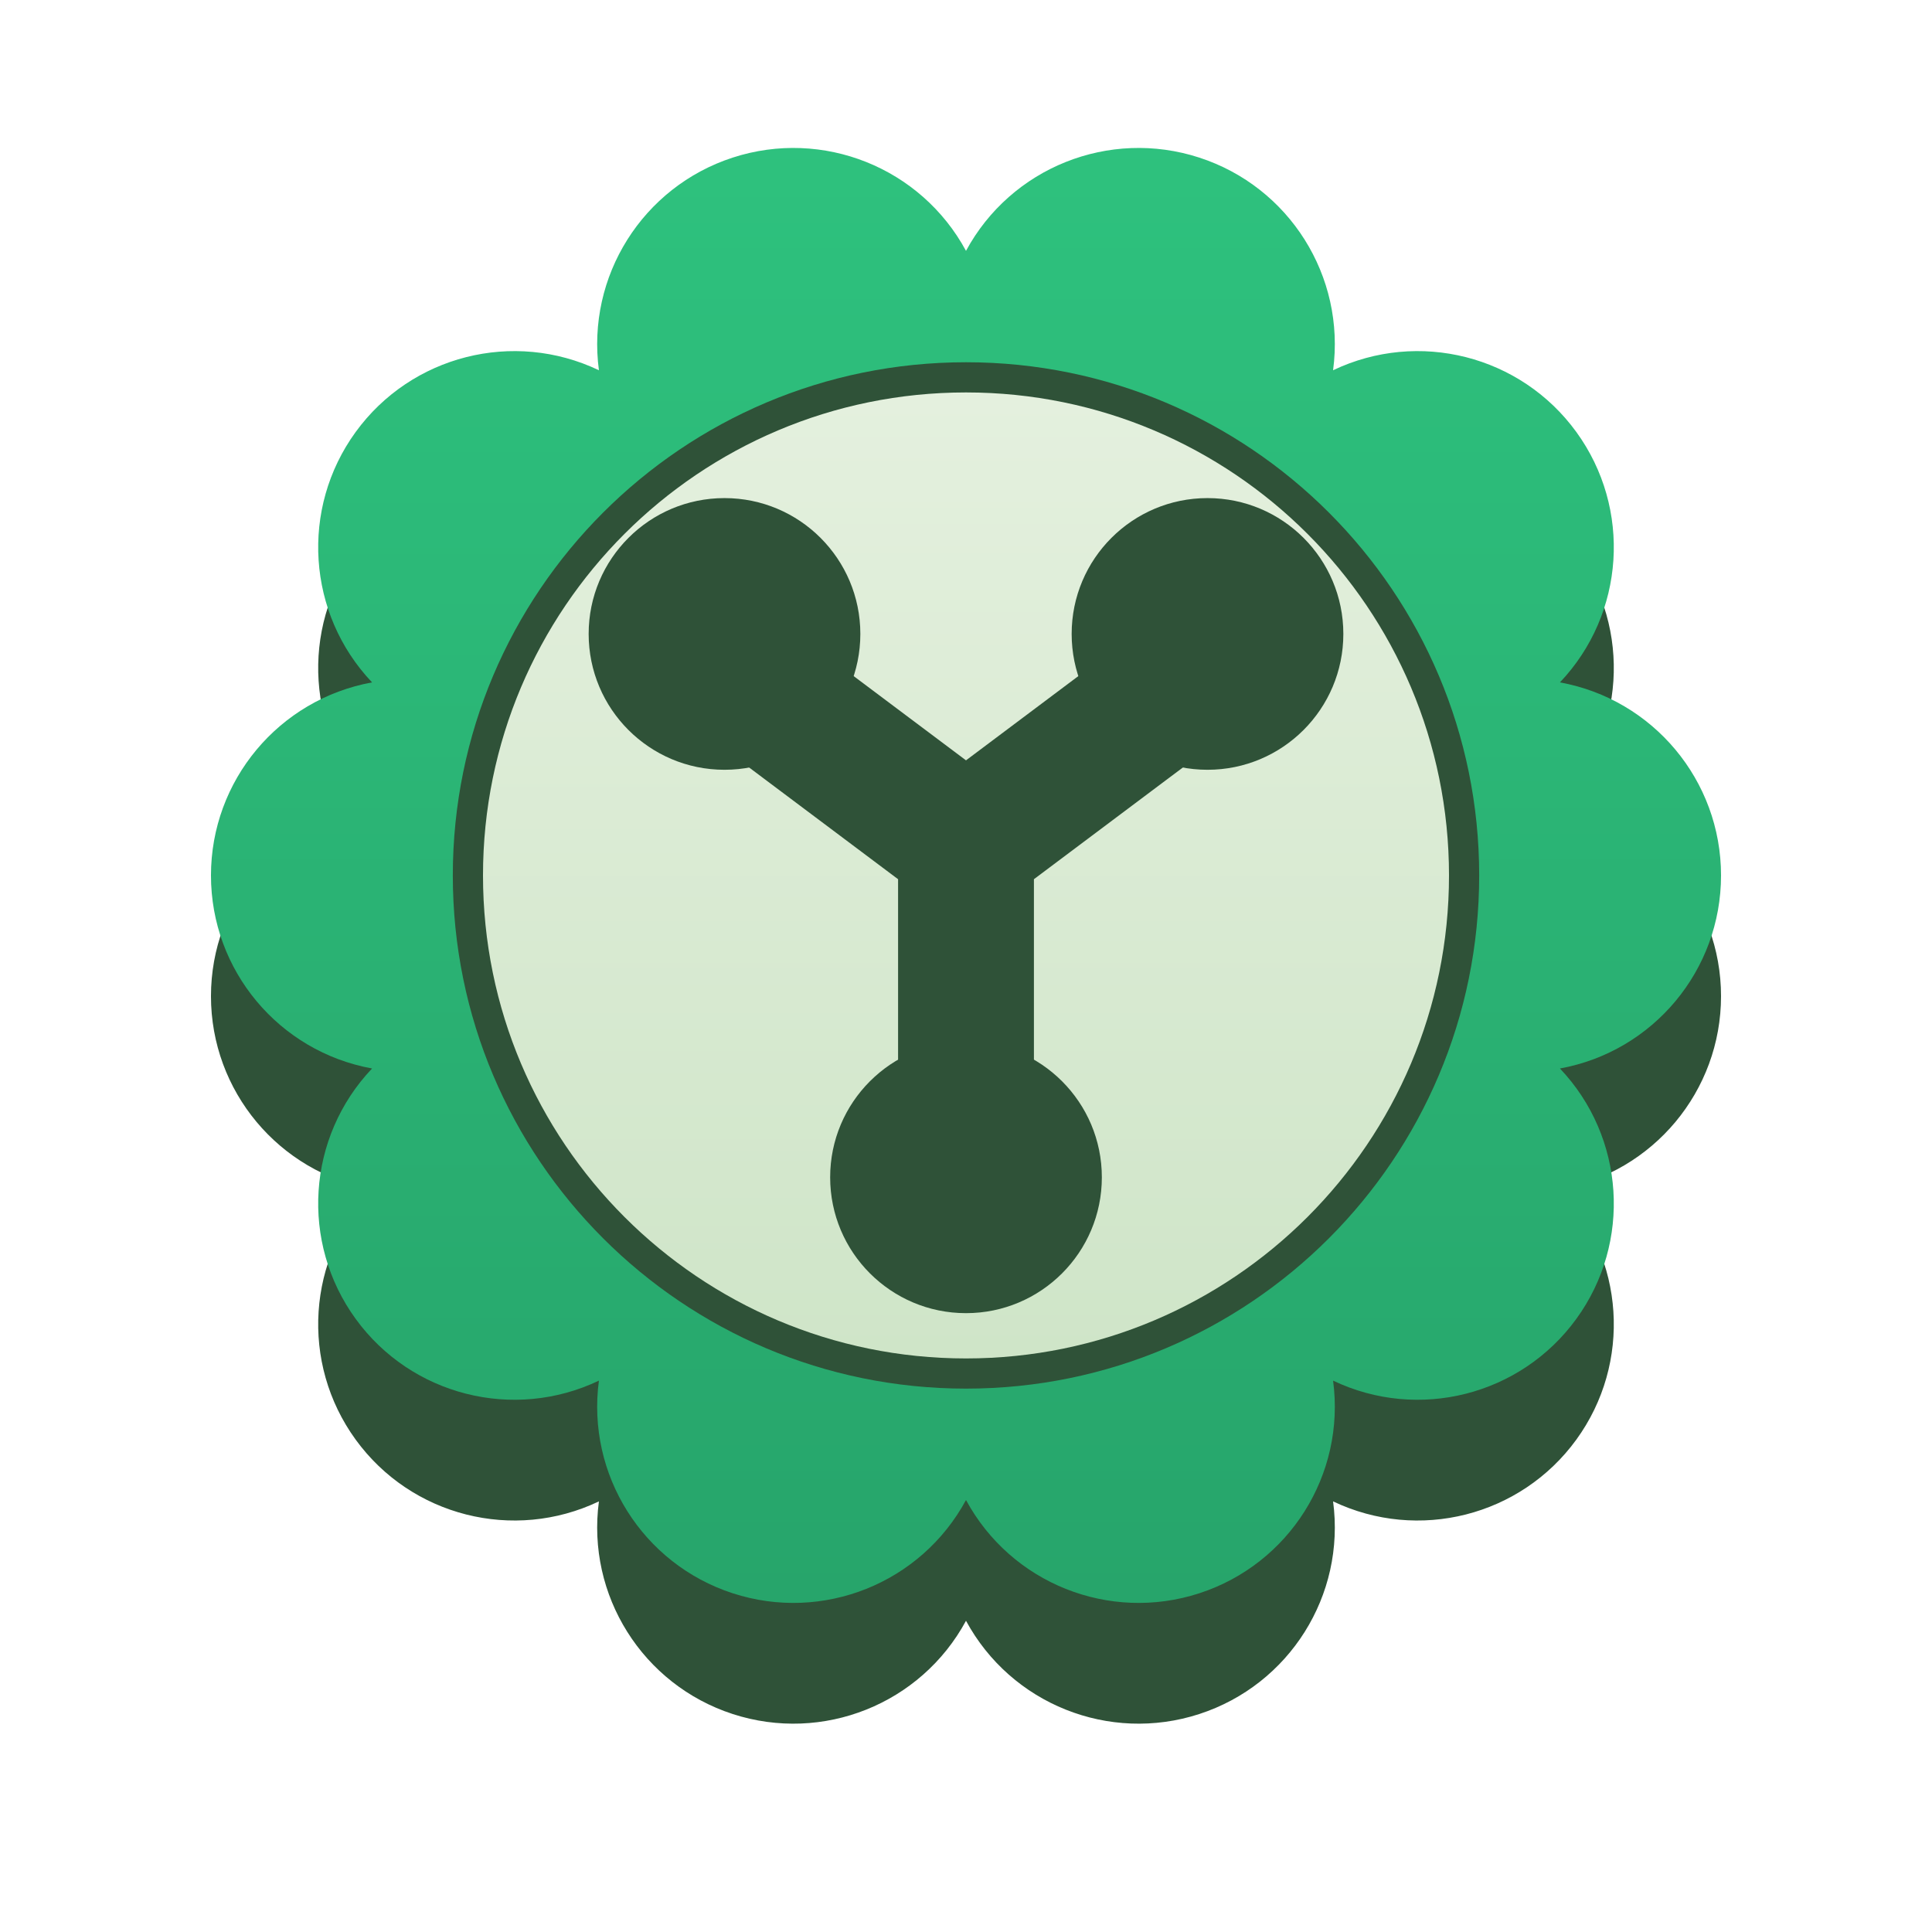
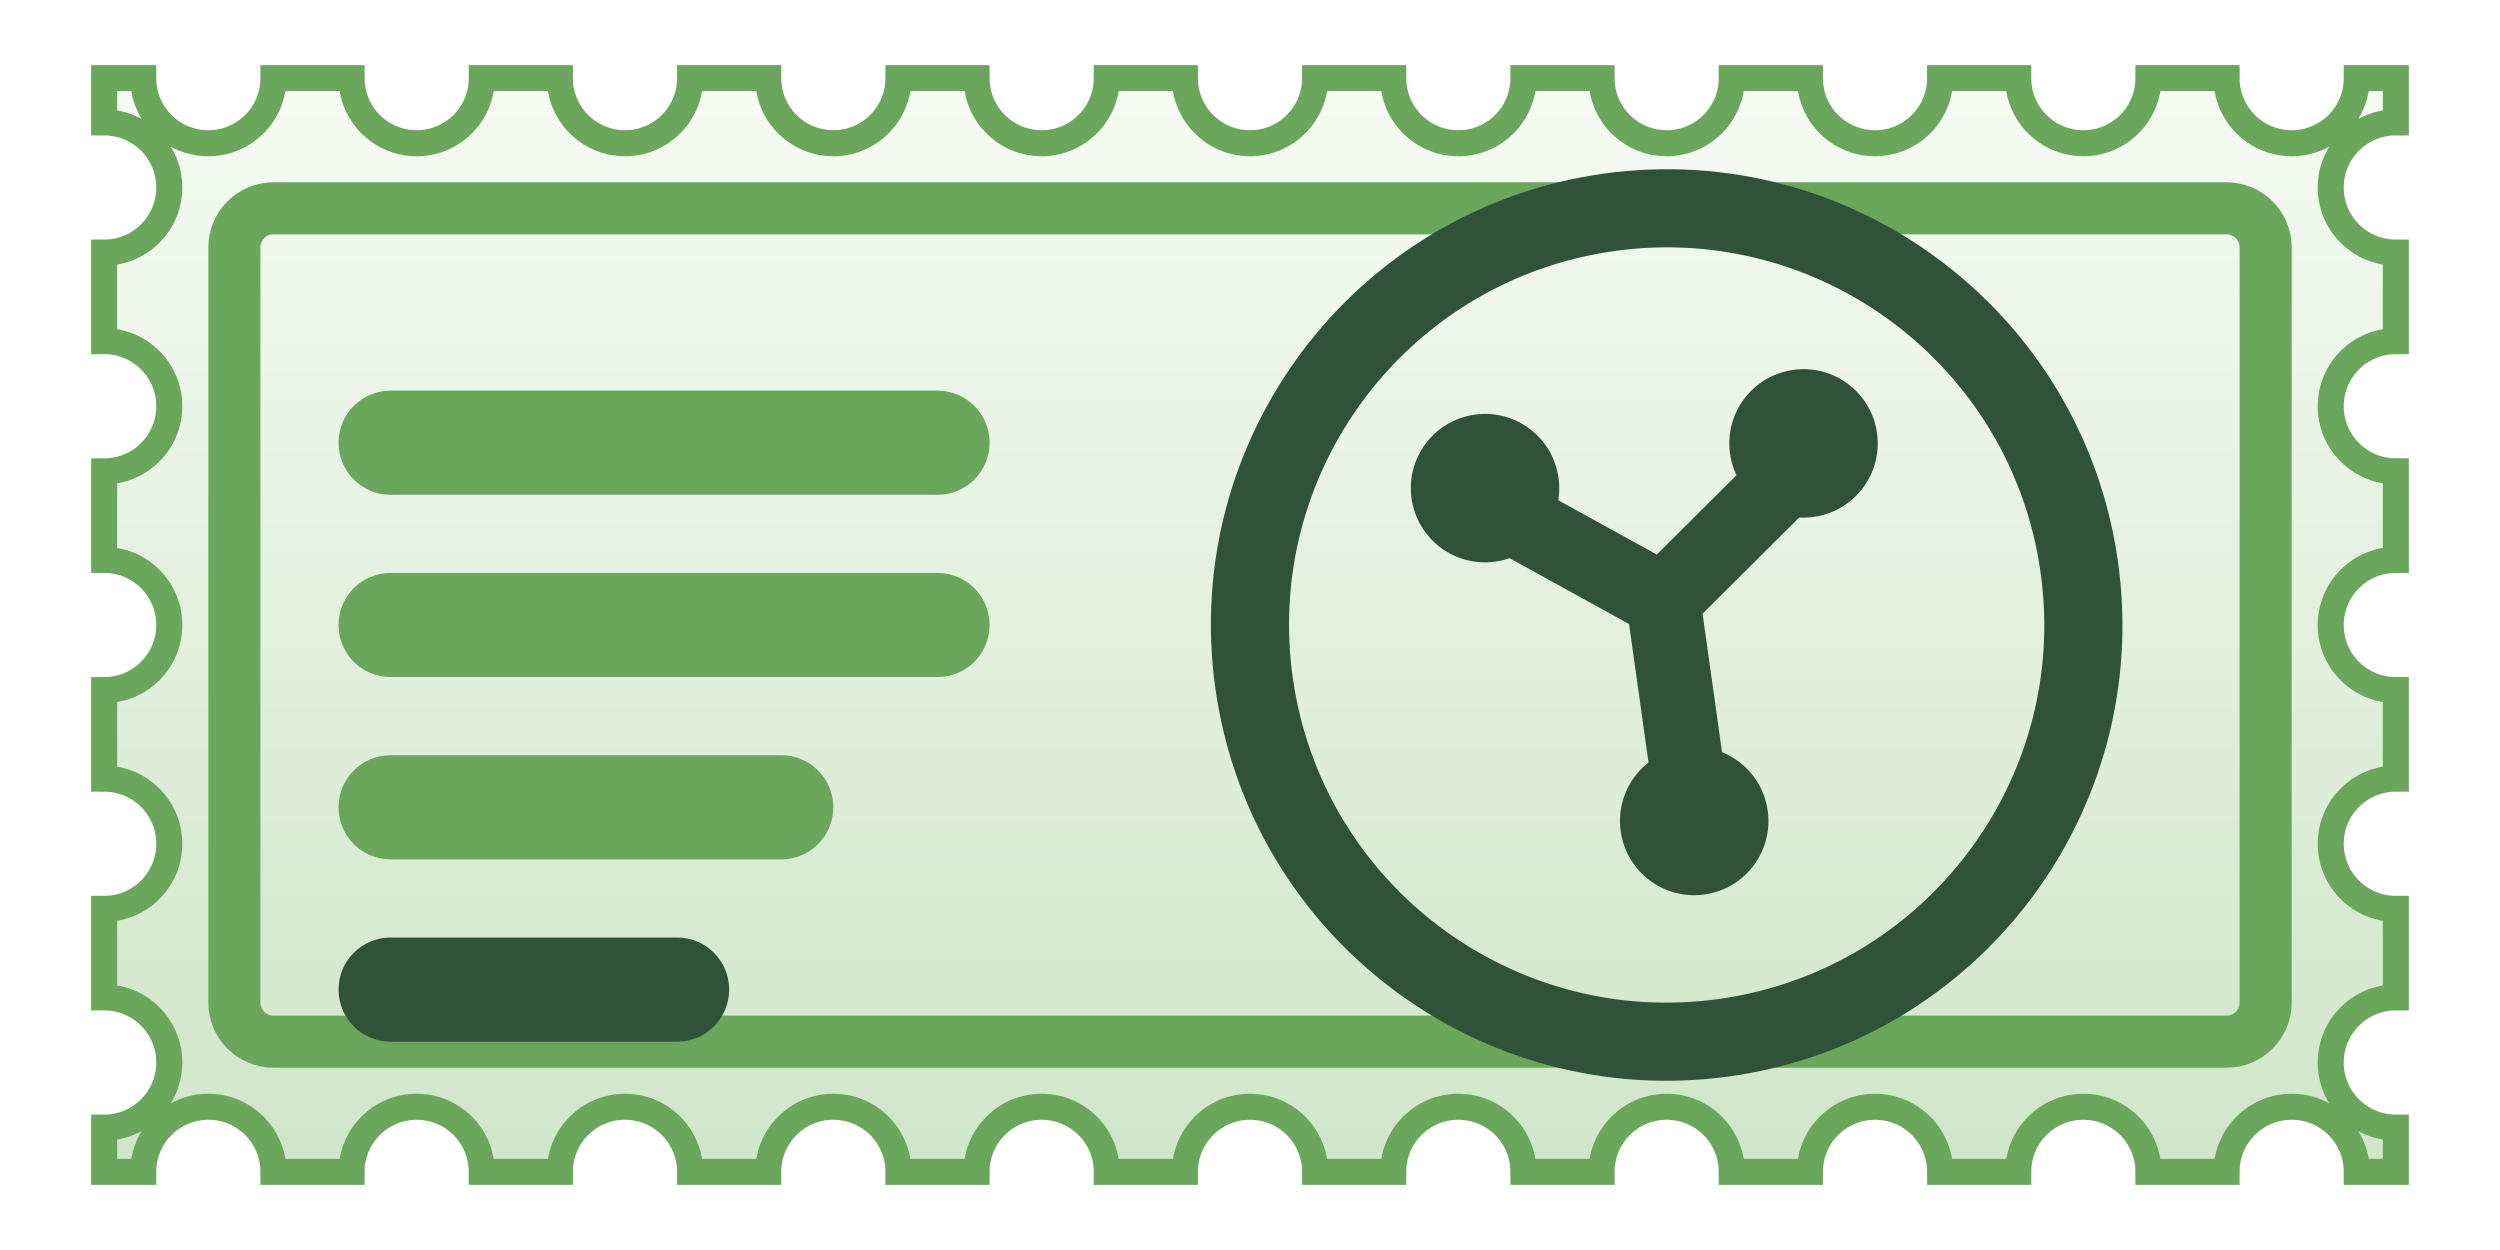
- <svg xmlns="http://www.w3.org/2000/svg" width="128" height="128" viewBox="0 0 128 128" version="1.1">
+ <svg xmlns="http://www.w3.org/2000/svg" width="192" height="96" viewBox="0 0 192 96" version="1.1">
  <defs>
-     <linearGradient id="rim" x1="0" y1="8" x2="0" y2="116" gradientUnits="userSpaceOnUse">
-       <stop offset="0" stop-color="#2ec27e" />
-       <stop offset="1" stop-color="#26a269" />
-     </linearGradient>
-     <linearGradient id="field" x1="0" y1="26" x2="0" y2="90" gradientUnits="userSpaceOnUse">
-       <stop offset="0" stop-color="#e4f0de" />
+     <linearGradient id="body" x1="0" y1="6" x2="0" y2="90" gradientUnits="userSpaceOnUse">
+       <stop offset="0" stop-color="#f6fbf3" />
      <stop offset="1" stop-color="#cfe5c8" />
    </linearGradient>
  </defs>
-   <path id="seal-profile" d="M103.35 53.21 A13 13 0 0 1 103.35 78.79 A13 13 0 0 1 88.32 99.47 A13 13 0 0 1 64.00 107.38 A13 13 0 0 1 39.68 99.47 A13 13 0 0 1 24.65 78.79 A13 13 0 0 1 24.65 53.21 A13 13 0 0 1 39.68 32.53 A13 13 0 0 1 64.00 24.62 A13 13 0 0 1 88.32 32.53 A13 13 0 0 1 103.35 53.21 Z" fill="#2f5238" />
-   <path id="seal" d="M103.35 45.21 A13 13 0 0 1 103.35 70.79 A13 13 0 0 1 88.32 91.47 A13 13 0 0 1 64.00 99.38 A13 13 0 0 1 39.68 91.47 A13 13 0 0 1 24.65 70.79 A13 13 0 0 1 24.65 45.21 A13 13 0 0 1 39.68 24.53 A13 13 0 0 1 64.00 16.62 A13 13 0 0 1 88.32 24.53 A13 13 0 0 1 103.35 45.21 Z" fill="url(#rim)" />
-   <circle id="field-bezel" cx="64" cy="58" r="34" fill="#2f5238" />
-   <circle id="field" cx="64" cy="58" r="32" fill="url(#field)" />
-   <g id="motif" transform="translate(0,-2)">
-     <path id="branch-bars" d="M64 80 V58 M64 58 L48 46 M64 58 L80 46" fill="none" stroke="#2f5238" stroke-width="9" stroke-linecap="round" stroke-linejoin="round" />
-     <circle id="branch-root" cx="64" cy="80" r="9" fill="#2f5238" />
-     <circle id="branch-left" cx="48" cy="44" r="9" fill="#2f5238" />
-     <circle id="branch-right" cx="80" cy="44" r="9" fill="#2f5238" />
+   <path id="paper" d="M8 6 L11.0 6 A5 5 0 0 0 21.0 6 L27.0 6 A5 5 0 0 0 37.0 6 L43.0 6 A5 5 0 0 0 53.0 6 L59.0 6 A5 5 0 0 0 69.0 6 L75.0 6 A5 5 0 0 0 85.0 6 L91.0 6 A5 5 0 0 0 101.0 6 L107.0 6 A5 5 0 0 0 117.0 6 L123.0 6 A5 5 0 0 0 133.0 6 L139.0 6 A5 5 0 0 0 149.0 6 L155.0 6 A5 5 0 0 0 165.0 6 L171.0 6 A5 5 0 0 0 181.0 6 L184 6 L184 9.4 A5 5 0 0 0 184 19.4 L184 26.2 A5 5 0 0 0 184 36.2 L184 43.0 A5 5 0 0 0 184 53.0 L184 59.8 A5 5 0 0 0 184 69.8 L184 76.6 A5 5 0 0 0 184 86.6 L184 90 L181.0 90 A5 5 0 0 0 171.0 90 L165.0 90 A5 5 0 0 0 155.0 90 L149.0 90 A5 5 0 0 0 139.0 90 L133.0 90 A5 5 0 0 0 123.0 90 L117.0 90 A5 5 0 0 0 107.0 90 L101.0 90 A5 5 0 0 0 91.0 90 L85.0 90 A5 5 0 0 0 75.0 90 L69.0 90 A5 5 0 0 0 59.0 90 L53.0 90 A5 5 0 0 0 43.0 90 L37.0 90 A5 5 0 0 0 27.0 90 L21.0 90 A5 5 0 0 0 11.0 90 L8 90 L8 86.6 A5 5 0 0 0 8 76.6 L8 69.8 A5 5 0 0 0 8 59.8 L8 53.0 A5 5 0 0 0 8 43.0 L8 36.2 A5 5 0 0 0 8 26.2 L8 19.4 A5 5 0 0 0 8 9.4 Z" fill="url(#body)" stroke="#6aa65c" stroke-width="2" />
+   <rect id="paper-frame" x="18" y="16" width="156" height="64" rx="3" fill="none" stroke="#6aa65c" stroke-width="4" />
+   <rect id="bar-1" x="26" y="30" width="50" height="8" rx="4" fill="#6aa65c" />
+   <rect id="bar-2" x="26" y="44" width="50" height="8" rx="4" fill="#6aa65c" />
+   <rect id="bar-3" x="26" y="58" width="38" height="8" rx="4" fill="#6aa65c" />
+   <rect id="bar-4" x="26" y="72" width="30" height="8" rx="4" fill="#2f5238" />
+   <g id="imprint" transform="rotate(-8 128 48)">
+     <circle id="ring" cx="128" cy="48" r="32" fill="none" stroke="#2f5238" stroke-width="6" />
+     <g id="motif" transform="translate(128,48) scale(0.95)">
+       <path d="M0 16 V-2 M0 -2 L-12 -11 M0 -2 L12 -11" fill="none" stroke="#2f5238" stroke-width="6" stroke-linecap="round" />
+       <circle cx="0" cy="16" r="6" fill="#2f5238" />
+       <circle cx="-13" cy="-13" r="6" fill="#2f5238" />
+       <circle cx="13" cy="-13" r="6" fill="#2f5238" />
+     </g>
  </g>
</svg>
